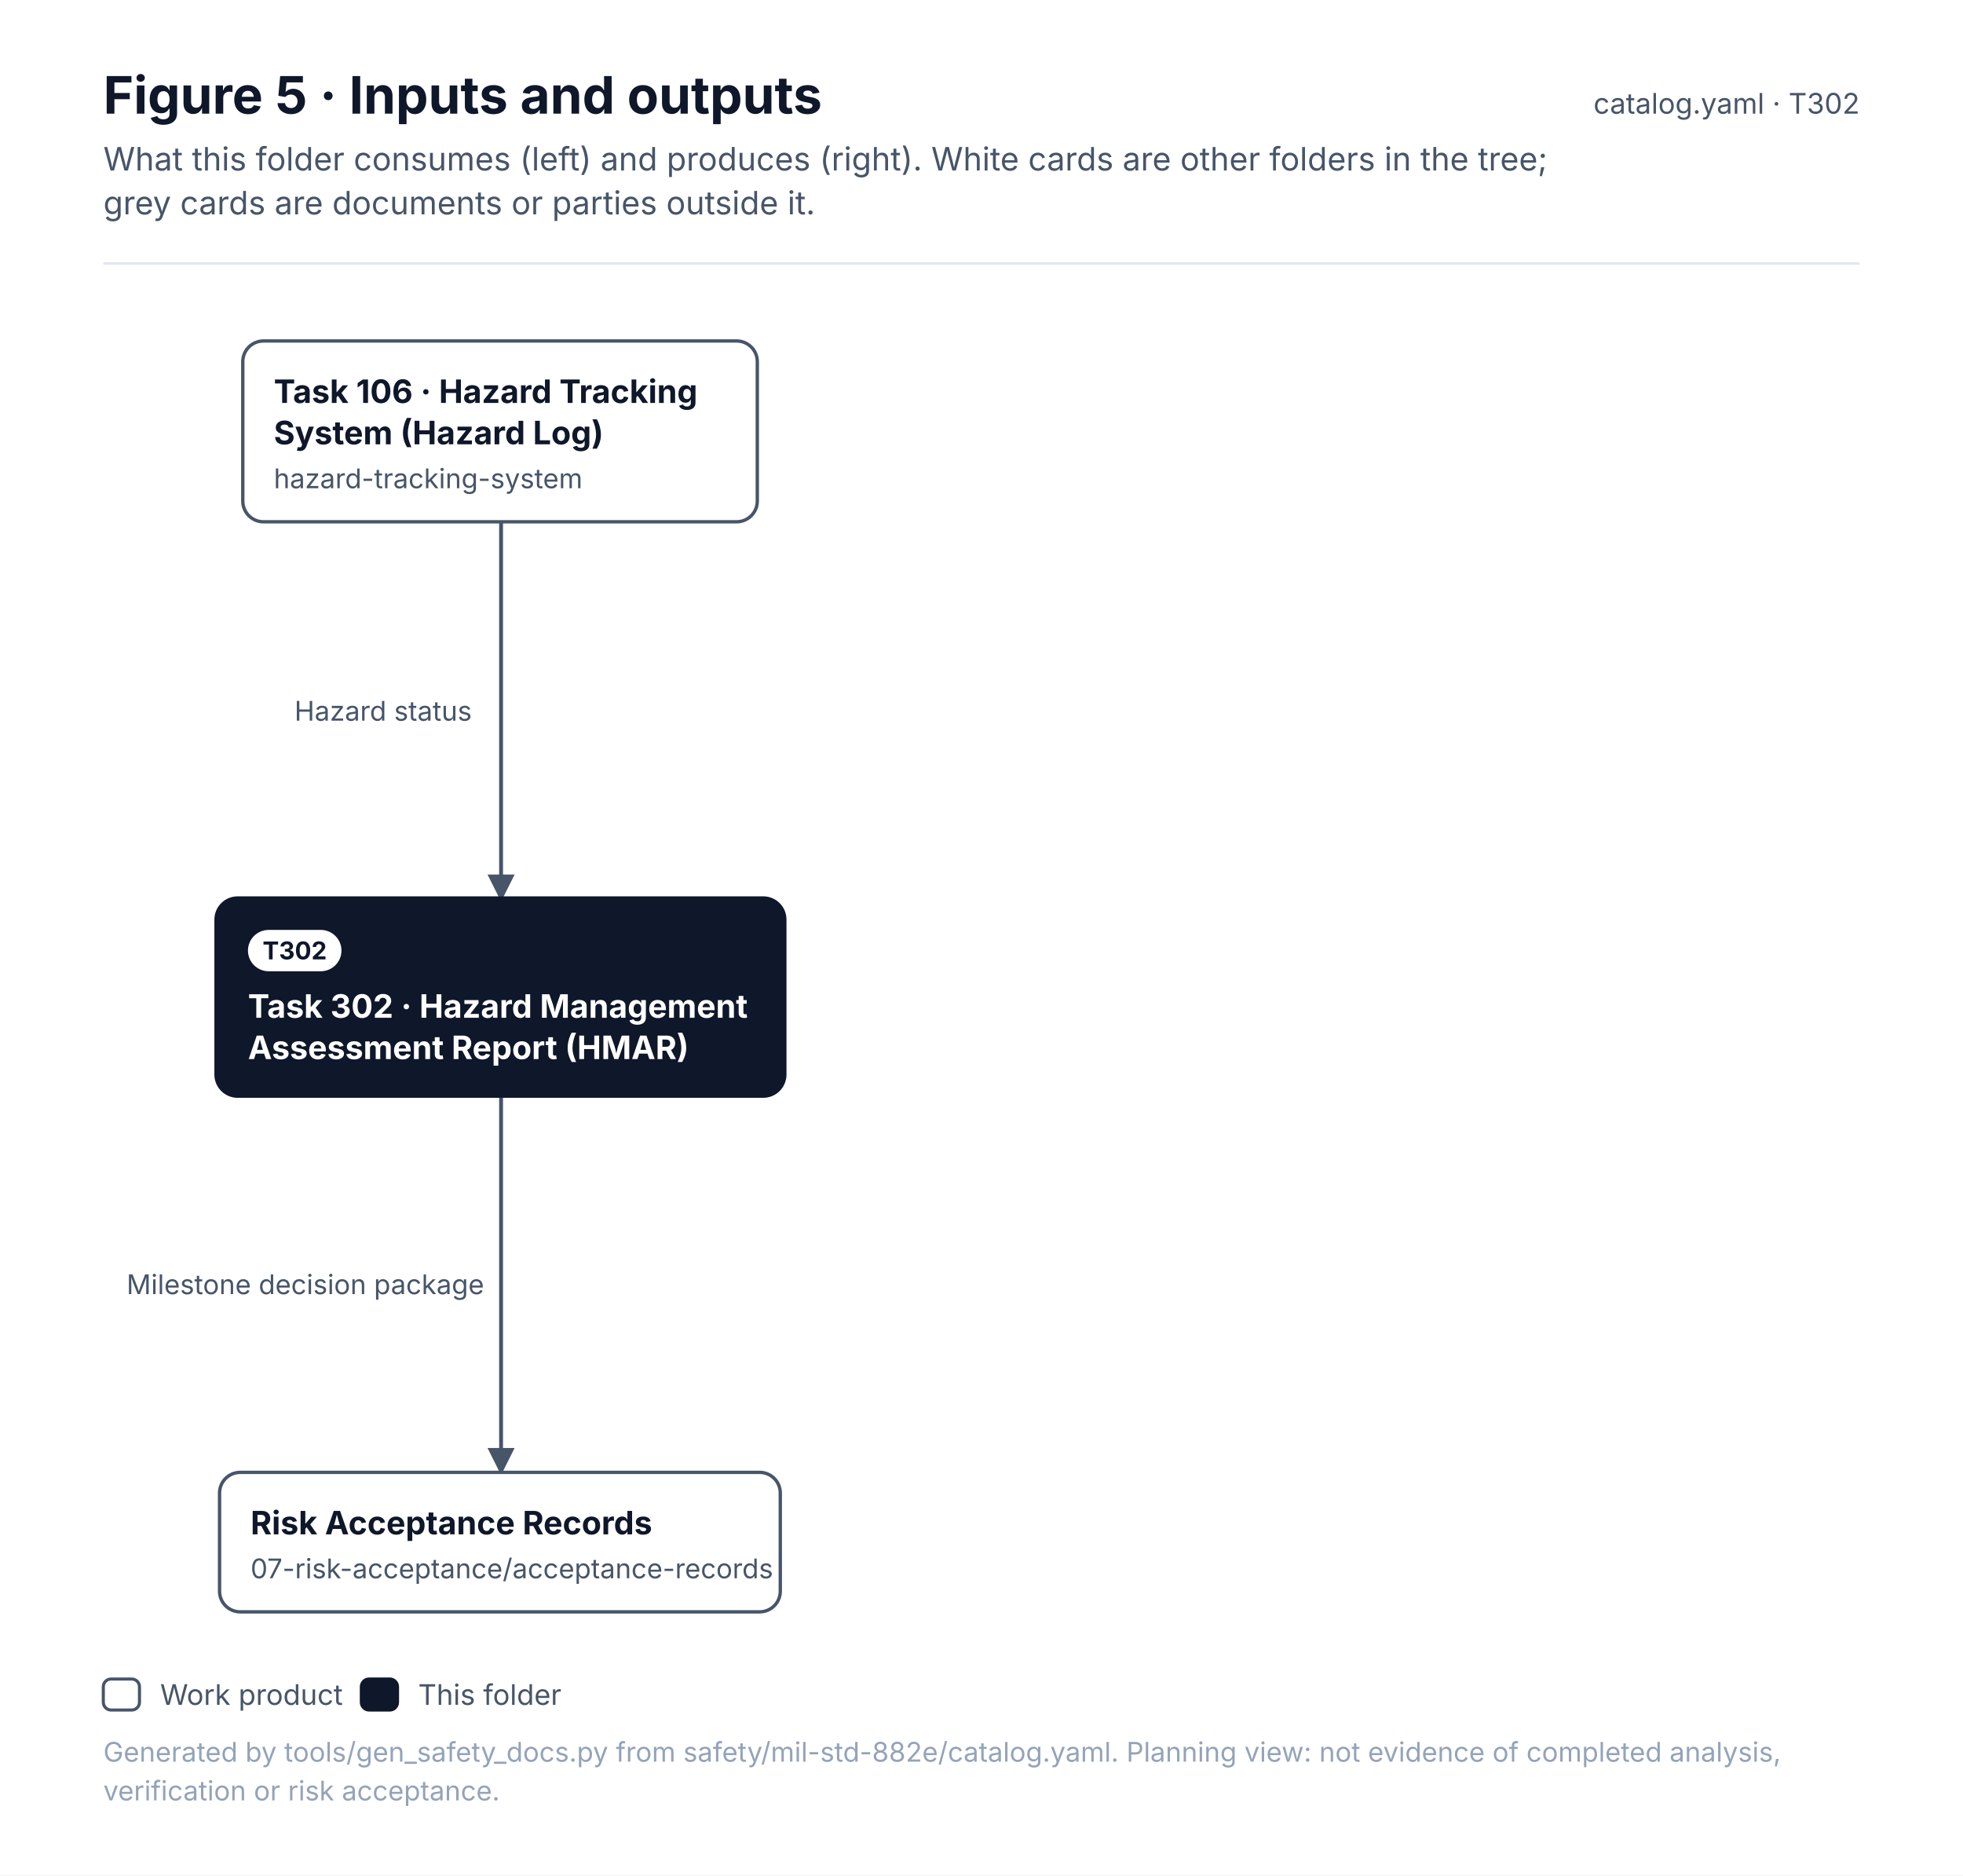
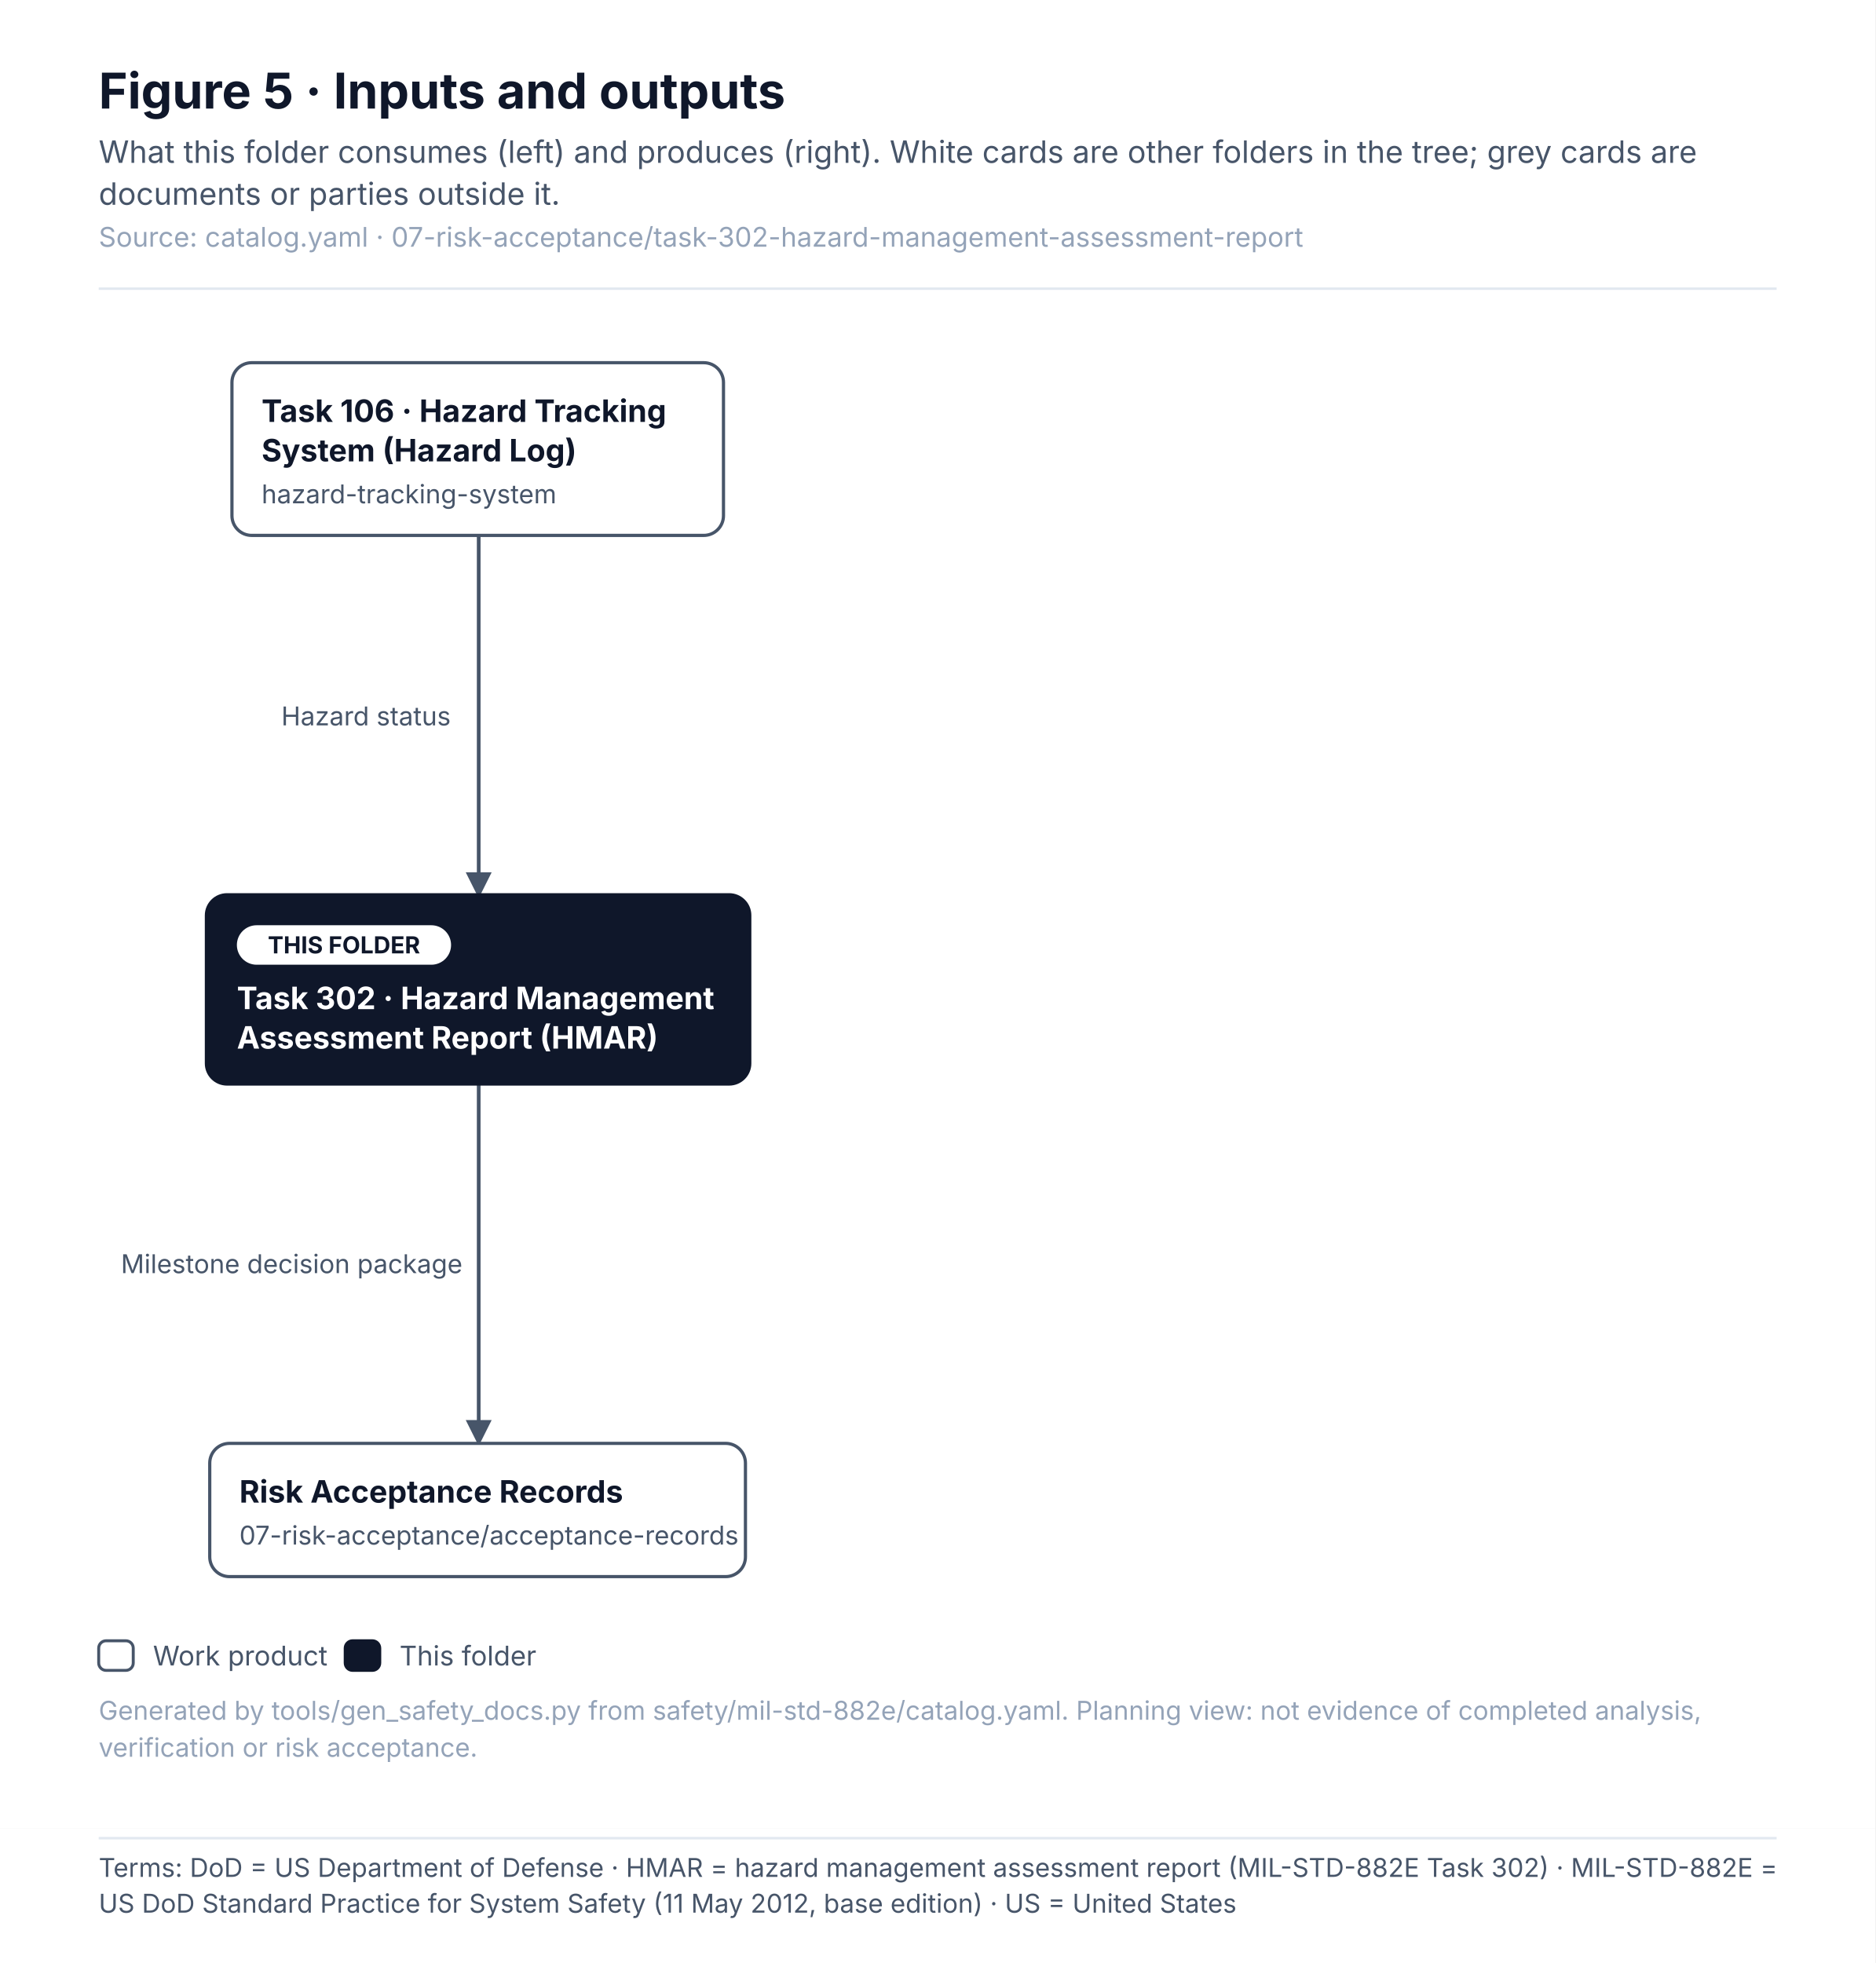
- <svg xmlns="http://www.w3.org/2000/svg" width="760" height="726" viewBox="0 0 760 726" font-family="Inter, 'Segoe UI', Helvetica, Arial, sans-serif" role="img">
+ <svg xmlns="http://www.w3.org/2000/svg" width="760" height="795.6" viewBox="0 0 760 795.6" font-family="Inter, 'Segoe UI', Helvetica, Arial, sans-serif" role="img">
  <defs>
    <pattern id="hatch" patternUnits="userSpaceOnUse" width="6" height="6" patternTransform="rotate(45)">
      <rect width="6" height="6" fill="#F1F5F9" />
      <line x1="0" y1="0" x2="0" y2="6" stroke="#E2E8F0" stroke-width="2" />
    </pattern>
    <marker id="arr-ink" viewBox="0 0 10 10" refX="9" refY="5" markerWidth="7" markerHeight="7" orient="auto-start-reverse">
      <path d="M0 0 L10 5 L0 10 z" fill="#475569" />
    </marker>
    <marker id="dia-ink" viewBox="0 0 16 10" refX="15" refY="5" markerWidth="12" markerHeight="8" orient="auto-start-reverse">
      <path d="M1 5 L8 1 L15 5 L8 9 z" fill="#475569" />
    </marker>
    <marker id="tri-ink" viewBox="0 0 12 12" refX="11" refY="6" markerWidth="10" markerHeight="10" orient="auto-start-reverse">
      <path d="M1 1 L11 6 L1 11 z" fill="#FFFFFF" stroke="#475569" stroke-width="1.2" />
    </marker>
    <marker id="arr-system" viewBox="0 0 10 10" refX="9" refY="5" markerWidth="7" markerHeight="7" orient="auto-start-reverse">
      <path d="M0 0 L10 5 L0 10 z" fill="#4F46E5" />
    </marker>
    <marker id="dia-system" viewBox="0 0 16 10" refX="15" refY="5" markerWidth="12" markerHeight="8" orient="auto-start-reverse">
      <path d="M1 5 L8 1 L15 5 L8 9 z" fill="#4F46E5" />
    </marker>
    <marker id="tri-system" viewBox="0 0 12 12" refX="11" refY="6" markerWidth="10" markerHeight="10" orient="auto-start-reverse">
      <path d="M1 1 L11 6 L1 11 z" fill="#FFFFFF" stroke="#4F46E5" stroke-width="1.2" />
    </marker>
    <marker id="arr-software" viewBox="0 0 10 10" refX="9" refY="5" markerWidth="7" markerHeight="7" orient="auto-start-reverse">
      <path d="M0 0 L10 5 L0 10 z" fill="#0F766E" />
    </marker>
    <marker id="dia-software" viewBox="0 0 16 10" refX="15" refY="5" markerWidth="12" markerHeight="8" orient="auto-start-reverse">
      <path d="M1 5 L8 1 L15 5 L8 9 z" fill="#0F766E" />
    </marker>
    <marker id="tri-software" viewBox="0 0 12 12" refX="11" refY="6" markerWidth="10" markerHeight="10" orient="auto-start-reverse">
      <path d="M1 1 L11 6 L1 11 z" fill="#FFFFFF" stroke="#0F766E" stroke-width="1.2" />
    </marker>
    <marker id="arr-safety" viewBox="0 0 10 10" refX="9" refY="5" markerWidth="7" markerHeight="7" orient="auto-start-reverse">
      <path d="M0 0 L10 5 L0 10 z" fill="#C2410C" />
    </marker>
    <marker id="dia-safety" viewBox="0 0 16 10" refX="15" refY="5" markerWidth="12" markerHeight="8" orient="auto-start-reverse">
      <path d="M1 5 L8 1 L15 5 L8 9 z" fill="#C2410C" />
    </marker>
    <marker id="tri-safety" viewBox="0 0 12 12" refX="11" refY="6" markerWidth="10" markerHeight="10" orient="auto-start-reverse">
      <path d="M1 1 L11 6 L1 11 z" fill="#FFFFFF" stroke="#C2410C" stroke-width="1.2" />
    </marker>
    <marker id="arr-interface" viewBox="0 0 10 10" refX="9" refY="5" markerWidth="7" markerHeight="7" orient="auto-start-reverse">
      <path d="M0 0 L10 5 L0 10 z" fill="#7C3AED" />
    </marker>
    <marker id="dia-interface" viewBox="0 0 16 10" refX="15" refY="5" markerWidth="12" markerHeight="8" orient="auto-start-reverse">
      <path d="M1 5 L8 1 L15 5 L8 9 z" fill="#7C3AED" />
    </marker>
    <marker id="tri-interface" viewBox="0 0 12 12" refX="11" refY="6" markerWidth="10" markerHeight="10" orient="auto-start-reverse">
      <path d="M1 1 L11 6 L1 11 z" fill="#FFFFFF" stroke="#7C3AED" stroke-width="1.2" />
    </marker>
    <marker id="arr-external" viewBox="0 0 10 10" refX="9" refY="5" markerWidth="7" markerHeight="7" orient="auto-start-reverse">
      <path d="M0 0 L10 5 L0 10 z" fill="#64748B" />
    </marker>
    <marker id="dia-external" viewBox="0 0 16 10" refX="15" refY="5" markerWidth="12" markerHeight="8" orient="auto-start-reverse">
      <path d="M1 5 L8 1 L15 5 L8 9 z" fill="#64748B" />
    </marker>
    <marker id="tri-external" viewBox="0 0 12 12" refX="11" refY="6" markerWidth="10" markerHeight="10" orient="auto-start-reverse">
      <path d="M1 1 L11 6 L1 11 z" fill="#FFFFFF" stroke="#64748B" stroke-width="1.2" />
    </marker>
    <marker id="arr-work" viewBox="0 0 10 10" refX="9" refY="5" markerWidth="7" markerHeight="7" orient="auto-start-reverse">
      <path d="M0 0 L10 5 L0 10 z" fill="#475569" />
    </marker>
    <marker id="dia-work" viewBox="0 0 16 10" refX="15" refY="5" markerWidth="12" markerHeight="8" orient="auto-start-reverse">
      <path d="M1 5 L8 1 L15 5 L8 9 z" fill="#475569" />
    </marker>
    <marker id="tri-work" viewBox="0 0 12 12" refX="11" refY="6" markerWidth="10" markerHeight="10" orient="auto-start-reverse">
      <path d="M1 1 L11 6 L1 11 z" fill="#FFFFFF" stroke="#475569" stroke-width="1.2" />
    </marker>
    <marker id="arr-muted" viewBox="0 0 10 10" refX="9" refY="5" markerWidth="7" markerHeight="7" orient="auto-start-reverse">
      <path d="M0 0 L10 5 L0 10 z" fill="#94A3B8" />
    </marker>
    <marker id="dia-muted" viewBox="0 0 16 10" refX="15" refY="5" markerWidth="12" markerHeight="8" orient="auto-start-reverse">
      <path d="M1 5 L8 1 L15 5 L8 9 z" fill="#94A3B8" />
    </marker>
    <marker id="tri-muted" viewBox="0 0 12 12" refX="11" refY="6" markerWidth="10" markerHeight="10" orient="auto-start-reverse">
      <path d="M1 1 L11 6 L1 11 z" fill="#FFFFFF" stroke="#94A3B8" stroke-width="1.2" />
    </marker>
    <marker id="arr-current" viewBox="0 0 10 10" refX="9" refY="5" markerWidth="7" markerHeight="7" orient="auto-start-reverse">
      <path d="M0 0 L10 5 L0 10 z" fill="#0F172A" />
    </marker>
    <marker id="dia-current" viewBox="0 0 16 10" refX="15" refY="5" markerWidth="12" markerHeight="8" orient="auto-start-reverse">
      <path d="M1 5 L8 1 L15 5 L8 9 z" fill="#0F172A" />
    </marker>
    <marker id="tri-current" viewBox="0 0 12 12" refX="11" refY="6" markerWidth="10" markerHeight="10" orient="auto-start-reverse">
      <path d="M1 1 L11 6 L1 11 z" fill="#FFFFFF" stroke="#0F172A" stroke-width="1.2" />
    </marker>
    <marker id="arr-ok" viewBox="0 0 10 10" refX="9" refY="5" markerWidth="7" markerHeight="7" orient="auto-start-reverse">
      <path d="M0 0 L10 5 L0 10 z" fill="#2E9E6A" />
    </marker>
    <marker id="dia-ok" viewBox="0 0 16 10" refX="15" refY="5" markerWidth="12" markerHeight="8" orient="auto-start-reverse">
      <path d="M1 5 L8 1 L15 5 L8 9 z" fill="#2E9E6A" />
    </marker>
    <marker id="tri-ok" viewBox="0 0 12 12" refX="11" refY="6" markerWidth="10" markerHeight="10" orient="auto-start-reverse">
      <path d="M1 1 L11 6 L1 11 z" fill="#FFFFFF" stroke="#2E9E6A" stroke-width="1.2" />
    </marker>
    <marker id="arr-amber" viewBox="0 0 10 10" refX="9" refY="5" markerWidth="7" markerHeight="7" orient="auto-start-reverse">
      <path d="M0 0 L10 5 L0 10 z" fill="#D97706" />
    </marker>
    <marker id="dia-amber" viewBox="0 0 16 10" refX="15" refY="5" markerWidth="12" markerHeight="8" orient="auto-start-reverse">
      <path d="M1 5 L8 1 L15 5 L8 9 z" fill="#D97706" />
    </marker>
    <marker id="tri-amber" viewBox="0 0 12 12" refX="11" refY="6" markerWidth="10" markerHeight="10" orient="auto-start-reverse">
      <path d="M1 1 L11 6 L1 11 z" fill="#FFFFFF" stroke="#D97706" stroke-width="1.2" />
    </marker>
    <marker id="arr-red" viewBox="0 0 10 10" refX="9" refY="5" markerWidth="7" markerHeight="7" orient="auto-start-reverse">
      <path d="M0 0 L10 5 L0 10 z" fill="#D2553F" />
    </marker>
    <marker id="dia-red" viewBox="0 0 16 10" refX="15" refY="5" markerWidth="12" markerHeight="8" orient="auto-start-reverse">
      <path d="M1 5 L8 1 L15 5 L8 9 z" fill="#D2553F" />
    </marker>
    <marker id="tri-red" viewBox="0 0 12 12" refX="11" refY="6" markerWidth="10" markerHeight="10" orient="auto-start-reverse">
      <path d="M1 1 L11 6 L1 11 z" fill="#FFFFFF" stroke="#D2553F" stroke-width="1.2" />
    </marker>
  </defs>
-   <rect x="0" y="0" width="760" height="726" rx="0" fill="#FFFFFF" stroke="none" stroke-width="0" />
+   <rect x="0" y="0" width="760" height="741" rx="0" fill="#FFFFFF" stroke="none" stroke-width="0" />
  <text x="40" y="44" font-size="20" fill="#0F172A" font-weight="700">Figure 5 · Inputs and outputs</text>
-   <text x="40" y="66" font-size="12.5" fill="#475569">What this folder consumes (left) and produces (right). White cards are other folders in the tree;</text>
-   <text x="40" y="83" font-size="12.5" fill="#475569">grey cards are documents or parties outside it.</text>
-   <text x="720" y="44" font-size="11" fill="#475569" text-anchor="end">catalog.yaml · T302</text>
-   <line x1="40" y1="102" x2="720" y2="102" stroke="#E2E8F0" stroke-width="1" />
-   <g transform="translate(40 126)">
+   <text x="40" y="66" font-size="12.5" fill="#475569">What this folder consumes (left) and produces (right). White cards are other folders in the tree; grey cards are</text>
+   <text x="40" y="83" font-size="12.5" fill="#475569">documents or parties outside it.</text>
+   <text x="40" y="100" font-size="11" fill="#94A3B8">Source: catalog.yaml · 07-risk-acceptance/task-302-hazard-management-assessment-report</text>
+   <line x1="40" y1="117" x2="720" y2="117" stroke="#E2E8F0" stroke-width="1" />
+   <g transform="translate(40 141)">
    <path d="M154 76 L154 222" stroke="#475569" stroke-width="1.5" fill="none" stroke-linejoin="round" stroke-linecap="round" marker-end="url(#arr-ink)" />
    <path d="M154 298 L154 444" stroke="#475569" stroke-width="1.5" fill="none" stroke-linejoin="round" stroke-linecap="round" marker-end="url(#arr-ink)" />
    <rect x="54" y="6" width="199.2" height="70" rx="8" fill="#FFFFFF" stroke="#475569" stroke-width="1.3" />
    <text x="66" y="30" font-size="12.5" fill="#0F172A" font-weight="700">Task 106 · Hazard Tracking</text>
    <text x="66" y="46" font-size="12.5" fill="#0F172A" font-weight="700">System (Hazard Log)</text>
    <text x="66" y="63" font-size="10.5" fill="#475569">hazard-tracking-system</text>
    <rect x="44" y="222" width="219.5" height="76" rx="8" fill="#0F172A" stroke="#0F172A" stroke-width="2" />
-     <rect x="56" y="234" width="36.2" height="16" rx="8.0" fill="#FFFFFF" stroke="none" stroke-width="1" />
-     <text x="74.1" y="245.4" font-size="9.5" fill="#0F172A" font-weight="700" text-anchor="middle">T302</text>
+     <rect x="56" y="234" width="86.8" height="16" rx="8.0" fill="#FFFFFF" stroke="none" stroke-width="1" />
+     <text x="99.4" y="245.4" font-size="9.5" fill="#0F172A" font-weight="700" text-anchor="middle">THIS FOLDER</text>
    <text x="56" y="268" font-size="12.5" fill="#FFFFFF" font-weight="700">Task 302 · Hazard Management</text>
    <text x="56" y="284" font-size="12.5" fill="#FFFFFF" font-weight="700">Assessment Report (HMAR)</text>
    <rect x="45" y="444" width="217.1" height="54" rx="8" fill="#FFFFFF" stroke="#475569" stroke-width="1.3" />
    <text x="57" y="468" font-size="12.5" fill="#0F172A" font-weight="700">Risk Acceptance Records</text>
    <text x="57" y="485" font-size="10.5" fill="#475569">07-risk-acceptance/acceptance-records</text>
    <rect x="69" y="140" width="82.7" height="18" rx="4" fill="#FFFFFF" stroke="none" stroke-width="0" opacity="0.92" />
    <text x="74" y="153" font-size="10.5" fill="#475569">Hazard status</text>
    <rect x="4" y="362" width="148.4" height="18" rx="4" fill="#FFFFFF" stroke="none" stroke-width="0" opacity="0.92" />
    <text x="9" y="375" font-size="10.5" fill="#475569">Milestone decision package</text>
  </g>
-   <rect x="40" y="650" width="14" height="12" rx="3" fill="#FFFFFF" stroke="#475569" stroke-width="1.2" />
-   <text x="62" y="660" font-size="11" fill="#475569">Work product</text>
-   <rect x="139.9" y="650" width="14" height="12" rx="3" fill="#0F172A" stroke="#0F172A" stroke-width="1.2" />
-   <text x="161.9" y="660" font-size="11" fill="#475569">This folder</text>
-   <text x="40" y="682" font-size="10.5" fill="#94A3B8">Generated by tools/gen_safety_docs.py from safety/mil-std-882e/catalog.yaml. Planning view: not evidence of completed analysis,</text>
-   <text x="40" y="697" font-size="10.5" fill="#94A3B8">verification or risk acceptance.</text>
+   <rect x="40" y="665" width="14" height="12" rx="3" fill="#FFFFFF" stroke="#475569" stroke-width="1.2" />
+   <text x="62" y="675" font-size="11" fill="#475569">Work product</text>
+   <rect x="139.9" y="665" width="14" height="12" rx="3" fill="#0F172A" stroke="#0F172A" stroke-width="1.2" />
+   <text x="161.9" y="675" font-size="11" fill="#475569">This folder</text>
+   <text x="40" y="697" font-size="10.5" fill="#94A3B8">Generated by tools/gen_safety_docs.py from safety/mil-std-882e/catalog.yaml. Planning view: not evidence of completed analysis,</text>
+   <text x="40" y="712" font-size="10.5" fill="#94A3B8">verification or risk acceptance.</text>
+   <g class="terms" data-base-h="741">
+     <rect x="0" y="741" width="760" height="54.6" fill="#FFFFFF" />
+     <line x1="40" y1="745" x2="720" y2="745" stroke="#E2E8F0" stroke-width="1" />
+     <text x="40" y="760.7" font-size="10.5" fill="#475569" font-family="Inter, 'Segoe UI', Helvetica, Arial, sans-serif">Terms: DoD = US Department of Defense · HMAR = hazard management assessment report (MIL-STD-882E Task 302) · MIL-STD-882E =</text>
+     <text x="40" y="775.2" font-size="10.5" fill="#475569" font-family="Inter, 'Segoe UI', Helvetica, Arial, sans-serif">US DoD Standard Practice for System Safety (11 May 2012, base edition) · US = United States</text>
+   </g>
</svg>
